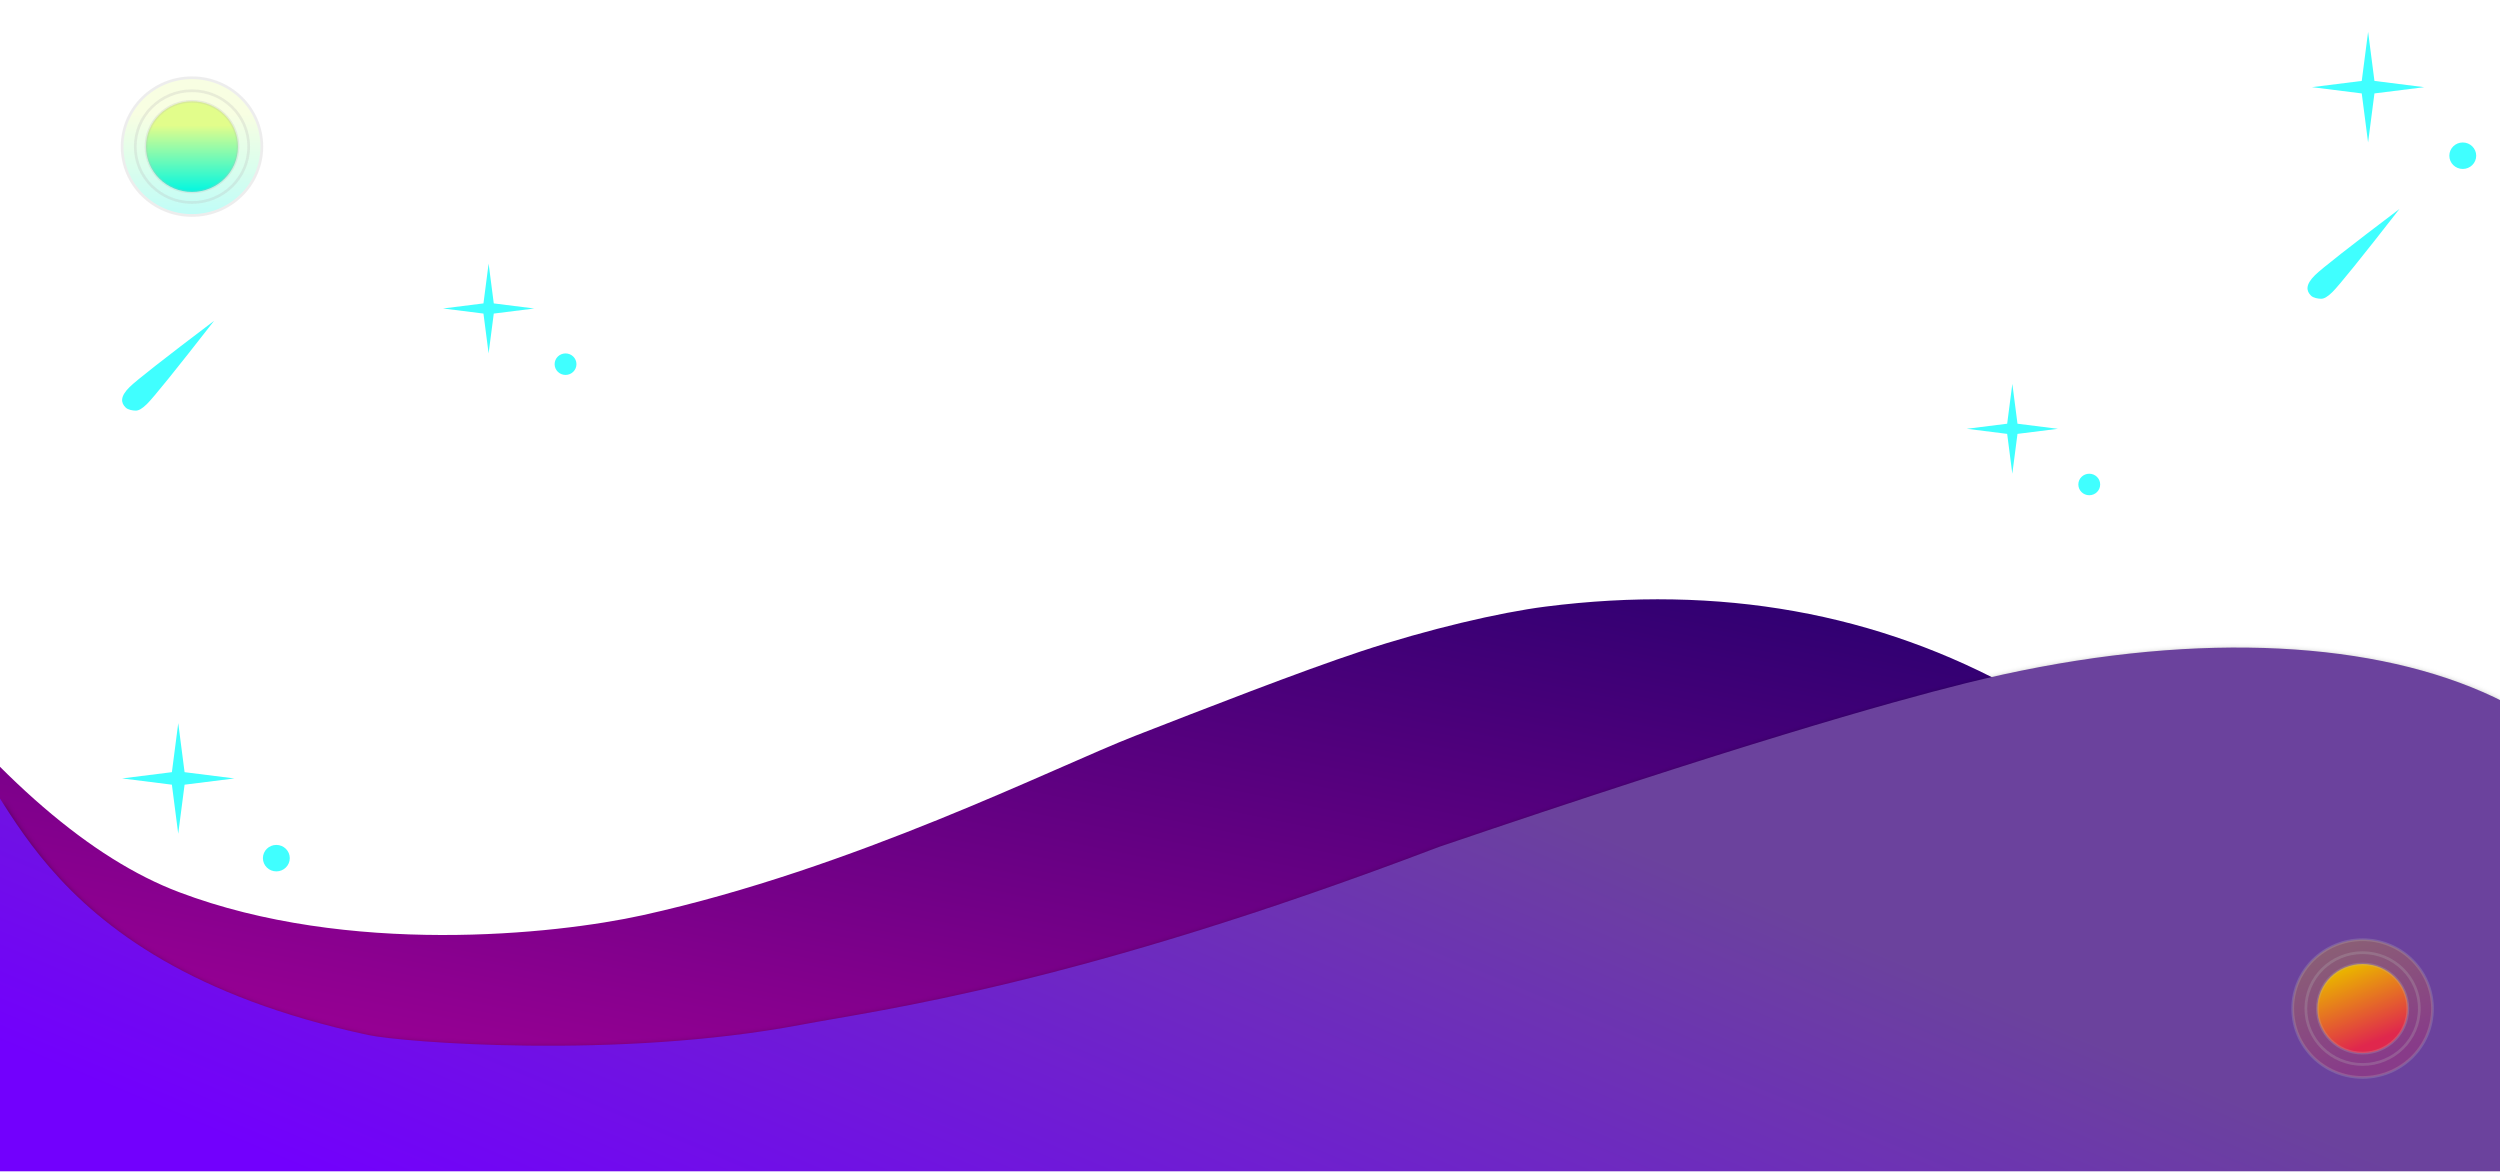
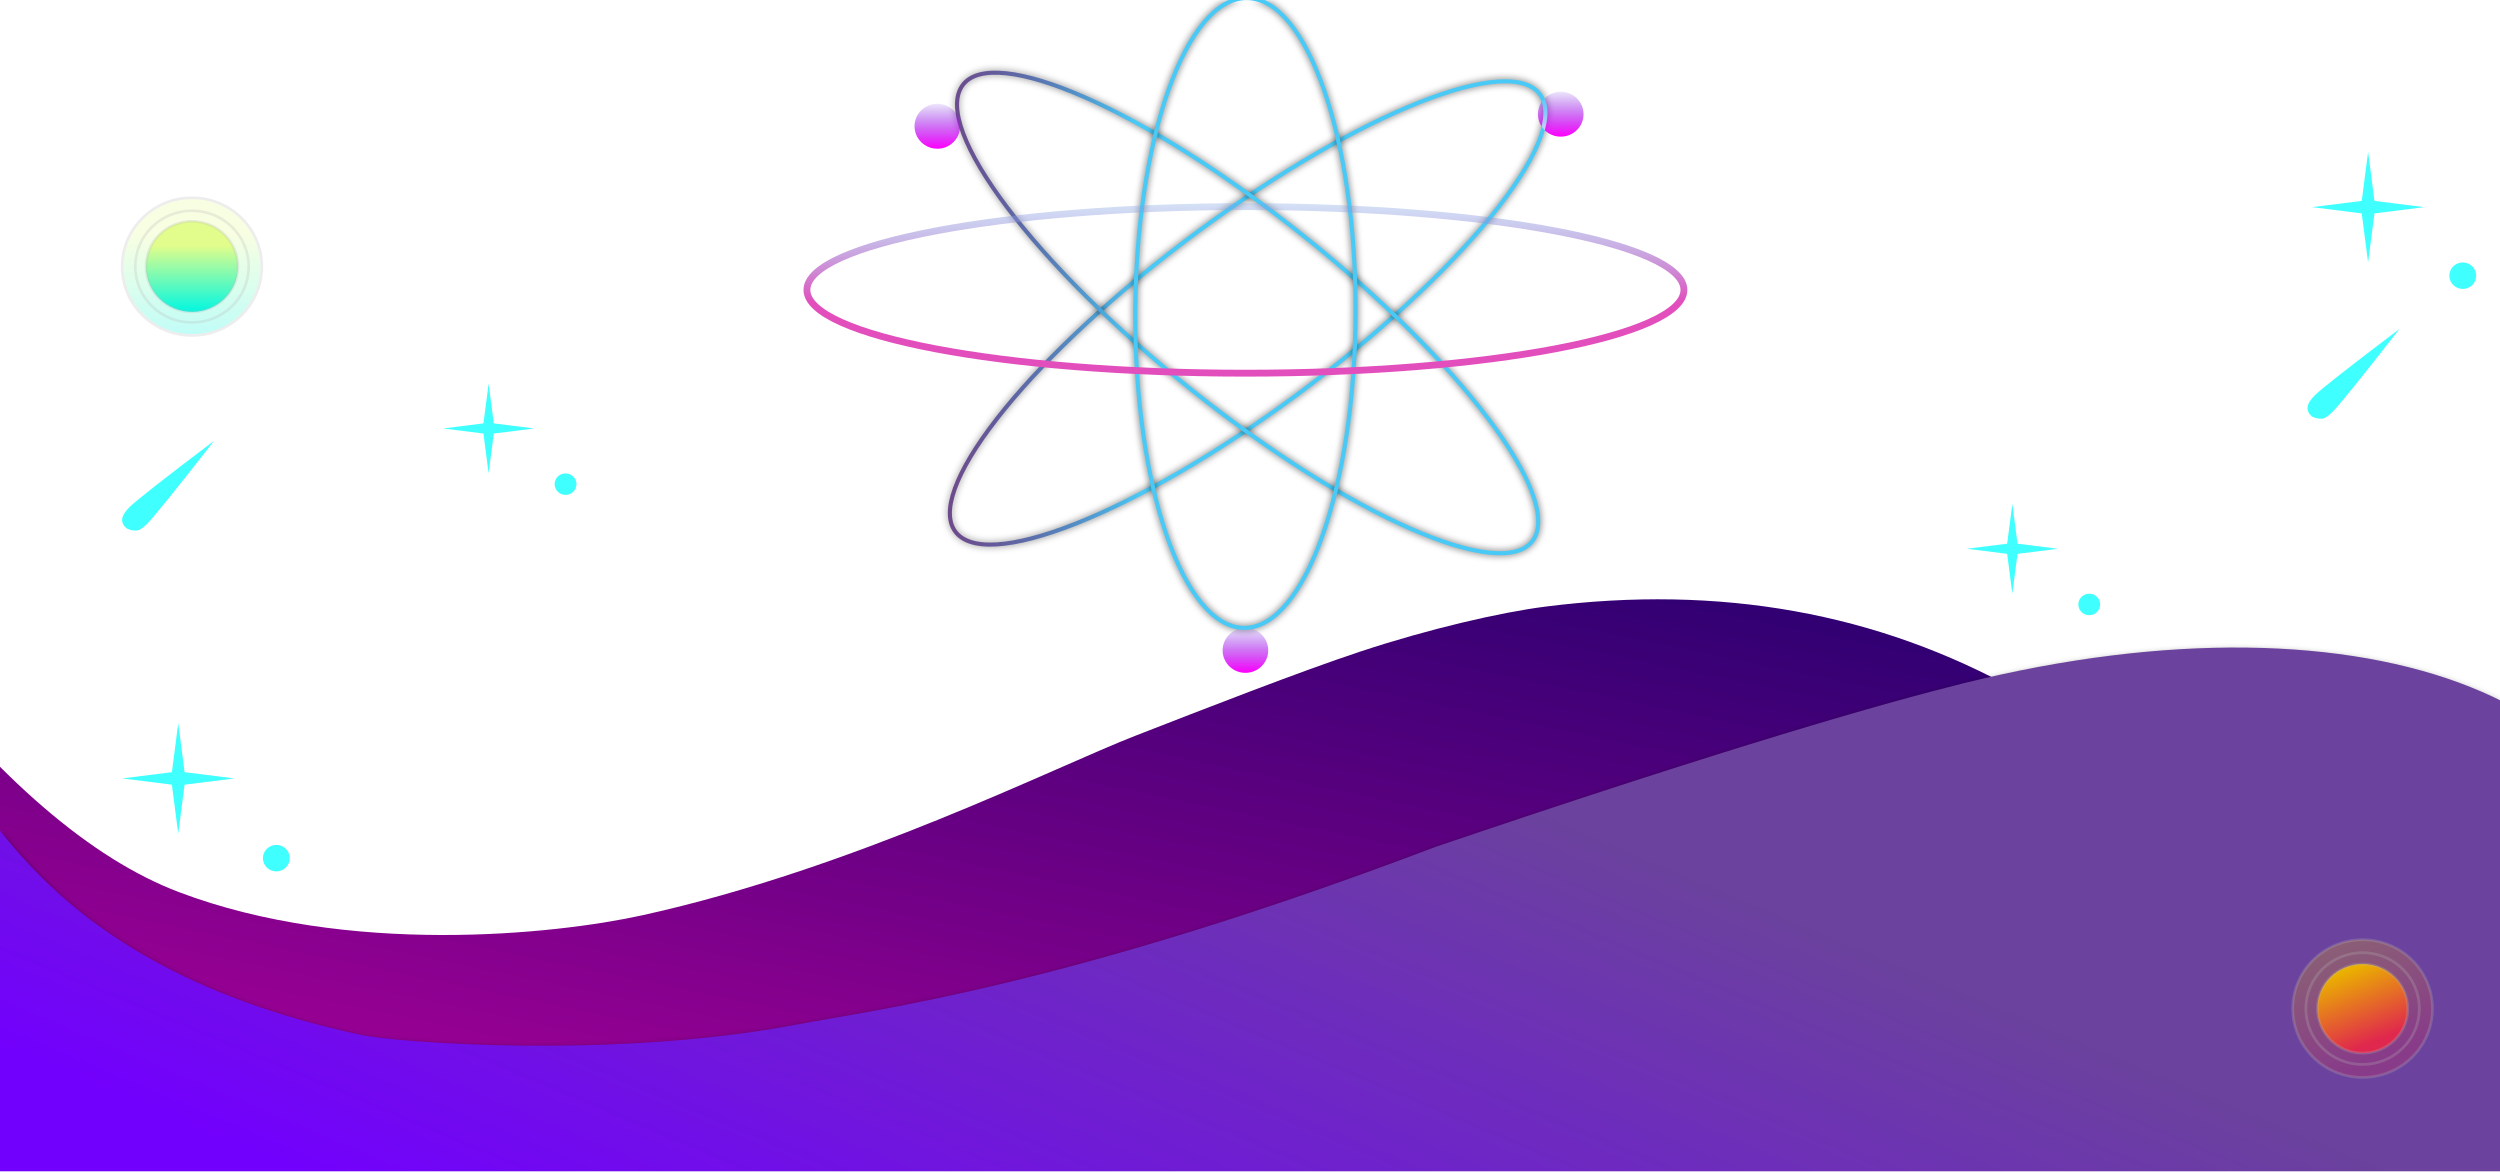
<svg xmlns="http://www.w3.org/2000/svg" style="isolation:isolate" viewBox="0 0 1366 640" width="1366pt" height="640pt">
  <defs>
-     <clipPath id="_clipPath_45aAoIS4sy8qe1JL37N60ZJl8EhrhYEG">
+     <clipPath id="_clipPath_UySvwTQTuQpJEyukS1C6h7O5Z6C5Fi1D">
      <rect width="1366" height="640" />
    </clipPath>
  </defs>
-   <g clip-path="url(#_clipPath_45aAoIS4sy8qe1JL37N60ZJl8EhrhYEG)">
+   <g clip-path="url(#_clipPath_UySvwTQTuQpJEyukS1C6h7O5Z6C5Fi1D)">
    <g>
-       <linearGradient id="_lgradient_20" x1="-0.148" y1="0.732" x2="0.875" y2="-0.22" gradientTransform="matrix(1364,0,0,265.67,-57,327.456)" gradientUnits="userSpaceOnUse">
+       <linearGradient id="_lgradient_53" x1="-0.148" y1="0.732" x2="0.875" y2="-0.22" gradientTransform="matrix(1364,0,0,265.67,-57,327.456)" gradientUnits="userSpaceOnUse">
        <stop offset="1.304%" stop-opacity="1" style="stop-color:rgb(162,0,151)" />
        <stop offset="99.13%" stop-opacity="1" style="stop-color:rgb(25,0,106)" />
      </linearGradient>
-       <path d=" M -55 355.929 Q 25.867 460.211 97.764 487.449 C 190.238 522.484 302.95 510.699 351.072 500.087 C 466.321 474.674 576.388 419.132 620.174 402.087 C 657.81 387.436 710.191 366.961 743.532 355.929 C 780.253 343.779 819.494 334.627 844.437 331.454 Q 1130.445 295.071 1307 589.775 L -57 593.126 L -55 355.929 Z " fill="url(#_lgradient_20)" />
+       <path d=" M -55 355.929 Q 25.867 460.211 97.764 487.449 C 190.238 522.484 302.95 510.699 351.072 500.087 C 466.321 474.674 576.388 419.132 620.174 402.087 C 657.81 387.436 710.191 366.961 743.532 355.929 C 780.253 343.779 819.494 334.627 844.437 331.454 Q 1130.445 295.071 1307 589.775 L -57 593.126 L -55 355.929 Z " fill="url(#_lgradient_53)" />
      <defs>
-         <filter id="kWwHWuvPMNur1OQfBOpJ9rUz14SFvqHK" x="-200%" y="-200%" width="400%" height="400%" filterUnits="objectBoundingBox" color-interpolation-filters="sRGB">
+         <filter id="G6txwd3jVtgs0yhdOkNhQJijmwepJ4qq" x="-200%" y="-200%" width="400%" height="400%" filterUnits="objectBoundingBox" color-interpolation-filters="sRGB">
          <feGaussianBlur in="SourceGraphic" stdDeviation="2.147" />
          <feOffset dx="0" dy="2" result="pf_100_offsetBlur" />
          <feFlood flood-color="#000000" flood-opacity="0.65" />
          <feComposite in2="pf_100_offsetBlur" operator="in" result="pf_100_dropShadow" />
          <feBlend in="SourceGraphic" in2="pf_100_dropShadow" mode="normal" />
        </filter>
      </defs>
-       <g filter="url(#kWwHWuvPMNur1OQfBOpJ9rUz14SFvqHK)">
-         <linearGradient id="_lgradient_21" x1="0.77" y1="0.539" x2="0.173" y2="0.853" gradientTransform="matrix(1530.499,0,0,345.638,-82.499,353.818)" gradientUnits="userSpaceOnUse">
+       <g filter="url(#G6txwd3jVtgs0yhdOkNhQJijmwepJ4qq)">
+         <linearGradient id="_lgradient_54" x1="0.77" y1="0.539" x2="0.173" y2="0.853" gradientTransform="matrix(1535,0,0,345.638,-87,353.818)" gradientUnits="userSpaceOnUse">
          <stop offset="2.174%" stop-opacity="1" style="stop-color:rgb(107,66,157)" />
          <stop offset="99.13%" stop-opacity="1" style="stop-color:rgb(114,0,253)" />
        </linearGradient>
-         <path d=" M -24.927 408.621 C 5.185 415.247 8.737 524.204 201.151 565.521 C 219.851 569.536 337.738 578.871 437.679 559.936 C 481.087 551.712 587.133 538.553 786.206 462.767 C 948.643 407.498 1030.951 384.059 1073.68 373.409 C 1295.915 318.018 1464.678 383.648 1446.685 525.313 L 1431.759 699.456 L -82.499 693.963 L -24.927 408.621 Z " fill="url(#_lgradient_21)" />
+         <path d=" M -41 408 C -10.8 414.626 4.504 524.204 197.484 565.521 C 216.24 569.536 334.473 578.871 434.708 559.936 C 478.244 551.712 584.601 538.553 784.26 462.767 C 947.175 407.498 1029.725 384.059 1072.579 373.409 C 1295.468 318.018 1464.727 383.648 1446.681 525.313 L 1431.712 699.456 L -87 693.963 L -41 408 Z " fill="url(#_lgradient_54)" />
+       </g>
+     </g>
+     <g>
+       <defs>
+         <filter id="aL2yE49Usv9R6TPpOsBOjh9qyjrnOaBm" x="-200%" y="-200%" width="400%" height="400%" filterUnits="objectBoundingBox" color-interpolation-filters="sRGB">
+           <feGaussianBlur in="SourceGraphic" stdDeviation="2.147" />
+           <feOffset dx="0" dy="0" result="pf_100_offsetBlur" />
+           <feFlood flood-color="#000000" flood-opacity="0.65" />
+           <feComposite in2="pf_100_offsetBlur" operator="in" result="pf_100_dropShadow" />
+           <feBlend in="SourceGraphic" in2="pf_100_dropShadow" mode="normal" />
+         </filter>
+       </defs>
+       <g filter="url(#aL2yE49Usv9R6TPpOsBOjh9qyjrnOaBm)">
+         <linearGradient id="_lgradient_55" x1="4.996003610813204e-16" y1="0.5" x2="1" y2="0.5">
+           <stop offset="53.478%" stop-opacity="0.67" style="stop-color:rgb(61,9,107)" />
+           <stop offset="95.652%" stop-opacity="1" style="stop-color:rgb(73,201,246)" />
+         </linearGradient>
+         <path d=" M 524.737 293.246 C 501.18 275.171 552.391 205.723 639.025 138.258 C 725.66 70.792 815.121 30.693 838.678 48.767 C 862.235 66.842 811.025 136.29 724.39 203.756 C 637.756 271.222 548.294 311.321 524.737 293.246 Z " fill="none" vector-effect="non-scaling-stroke" stroke-width="3" stroke="url(#_lgradient_55)" stroke-linejoin="miter" stroke-linecap="square" stroke-miterlimit="3" style="mix-blend-mode:lighten;" />
+       </g>
+       <defs>
+         <filter id="BcjgeBiUOuJWvZabcaVqWxObv9FcuDcq" x="-200%" y="-200%" width="400%" height="400%" filterUnits="objectBoundingBox" color-interpolation-filters="sRGB">
+           <feGaussianBlur in="SourceGraphic" stdDeviation="2.147" />
+           <feOffset dx="0" dy="0" result="pf_100_offsetBlur" />
+           <feFlood flood-color="#000000" flood-opacity="0.65" />
+           <feComposite in2="pf_100_offsetBlur" operator="in" result="pf_100_dropShadow" />
+           <feBlend in="SourceGraphic" in2="pf_100_dropShadow" mode="normal" />
+         </filter>
+       </defs>
+       <g filter="url(#BcjgeBiUOuJWvZabcaVqWxObv9FcuDcq)">
+         <linearGradient id="_lgradient_56" x1="4.996003610813204e-16" y1="0.5" x2="1" y2="0.5">
+           <stop offset="53.478%" stop-opacity="0.67" style="stop-color:rgb(61,9,107)" />
+           <stop offset="95.652%" stop-opacity="1" style="stop-color:rgb(73,201,246)" />
+         </linearGradient>
+         <path d=" M 838.889 292.984 C 826.53 319.764 746.067 286.851 659.316 219.53 C 572.566 152.209 512.169 75.811 524.527 49.03 C 536.885 22.249 617.349 55.163 704.099 122.484 C 790.85 189.805 851.247 266.203 838.889 292.984 Z " fill="none" vector-effect="non-scaling-stroke" stroke-width="3" stroke="url(#_lgradient_56)" stroke-linejoin="miter" stroke-linecap="square" stroke-miterlimit="3" style="mix-blend-mode:lighten;" />
+       </g>
+       <defs>
+         <filter id="wkC1vxXhgyMYDD96GFObKioe0l40UNPy" x="-200%" y="-200%" width="400%" height="400%" filterUnits="objectBoundingBox" color-interpolation-filters="sRGB">
+           <feGaussianBlur in="SourceGraphic" stdDeviation="2.147" />
+           <feOffset dx="0" dy="0" result="pf_100_offsetBlur" />
+           <feFlood flood-color="#000000" flood-opacity="0.65" />
+           <feComposite in2="pf_100_offsetBlur" operator="in" result="pf_100_dropShadow" />
+           <feBlend in="SourceGraphic" in2="pf_100_dropShadow" mode="normal" />
+         </filter>
+       </defs>
+       <g filter="url(#wkC1vxXhgyMYDD96GFObKioe0l40UNPy)">
+         <linearGradient id="_lgradient_57" x1="4.996003610813204e-16" y1="0.5" x2="1" y2="0.5">
+           <stop offset="53.478%" stop-opacity="0.67" style="stop-color:rgb(61,9,107)" />
+           <stop offset="95.652%" stop-opacity="1" style="stop-color:rgb(73,201,246)" />
+         </linearGradient>
+         <path d=" M 681.23 -1.076 C 714.451 -0.939 741.095 76.28 740.692 171.255 C 740.289 266.23 712.99 343.226 679.77 343.089 C 646.549 342.953 619.905 265.734 620.308 170.759 C 620.711 75.784 648.01 -1.213 681.23 -1.076 Z " fill="none" vector-effect="non-scaling-stroke" stroke-width="3" stroke="url(#_lgradient_57)" stroke-linejoin="miter" stroke-linecap="square" stroke-miterlimit="3" style="mix-blend-mode:lighten;" />
+       </g>
+       <linearGradient id="_lgradient_58" x1="0.5" y1="-0.008" x2="0.5" y2="1.22">
+         <stop offset="1.739%" stop-opacity="0" style="stop-color:rgb(73,201,246)" />
+         <stop offset="96.522%" stop-opacity="1" style="stop-color:rgb(226,78,188)" />
+       </linearGradient>
+       <ellipse vector-effect="non-scaling-stroke" cx="680.5" cy="158.402" rx="239.597" ry="45.51" fill="none" stroke-width="5" stroke="url(#_lgradient_58)" stroke-linejoin="miter" stroke-linecap="square" stroke-miterlimit="3" />
+       <g style="mix-blend-mode:screen;">
+         <linearGradient id="_lgradient_59" x1="0.5" y1="-0.018" x2="0.5" y2="1.009" gradientTransform="matrix(24.919,0,0,24.554,668.04,343.09)" gradientUnits="userSpaceOnUse">
+           <stop offset="1.739%" stop-opacity="0.1" style="stop-color:rgb(89,0,218)" />
+           <stop offset="99.13%" stop-opacity="1" style="stop-color:rgb(255,0,255)" />
+         </linearGradient>
+         <ellipse vector-effect="non-scaling-stroke" cx="680.5" cy="355.367" rx="12.46" ry="12.277" fill="url(#_lgradient_59)" />
+       </g>
+       <g style="mix-blend-mode:screen;">
+         <linearGradient id="_lgradient_60" x1="0.5" y1="-0.018" x2="0.5" y2="1.009" gradientTransform="matrix(24.919,0,0,24.554,840.329,50.115)" gradientUnits="userSpaceOnUse">
+           <stop offset="1.739%" stop-opacity="0.1" style="stop-color:rgb(89,0,218)" />
+           <stop offset="99.13%" stop-opacity="1" style="stop-color:rgb(255,0,255)" />
+         </linearGradient>
+         <ellipse vector-effect="non-scaling-stroke" cx="852.788" cy="62.392" rx="12.46" ry="12.277" fill="url(#_lgradient_60)" />
+       </g>
+       <g style="mix-blend-mode:screen;">
+         <linearGradient id="_lgradient_61" x1="0.5" y1="-0.018" x2="0.5" y2="1.009" gradientTransform="matrix(24.919,0,0,24.554,499.7,56.703)" gradientUnits="userSpaceOnUse">
+           <stop offset="1.739%" stop-opacity="0.1" style="stop-color:rgb(89,0,218)" />
+           <stop offset="99.13%" stop-opacity="1" style="stop-color:rgb(255,0,255)" />
+         </linearGradient>
+         <ellipse vector-effect="non-scaling-stroke" cx="512.159" cy="68.98" rx="12.46" ry="12.277" fill="url(#_lgradient_61)" />
      </g>
    </g>
    <g>
      <g opacity="0.25">
-         <linearGradient id="_lgradient_22" x1="0.522" y1="0.266" x2="0.522" y2="1.022" gradientTransform="matrix(76.353,0,0,75.233,66.722,42.496)" gradientUnits="userSpaceOnUse">
+         <linearGradient id="_lgradient_62" x1="0.522" y1="0.266" x2="0.522" y2="1.022" gradientTransform="matrix(76.353,0,0,75.233,66.722,108.05)" gradientUnits="userSpaceOnUse">
          <stop offset="0%" stop-opacity="1" style="stop-color:rgb(226,253,139)" />
          <stop offset="97.826%" stop-opacity="1" style="stop-color:rgb(0,247,226)" />
        </linearGradient>
-         <ellipse vector-effect="non-scaling-stroke" cx="104.898" cy="80.113" rx="38.176" ry="37.617" fill="url(#_lgradient_22)" stroke-width="2" stroke="rgb(185,185,185)" stroke-linejoin="miter" stroke-linecap="square" stroke-miterlimit="3" />
+         <ellipse vector-effect="non-scaling-stroke" cx="104.898" cy="145.667" rx="38.176" ry="37.617" fill="url(#_lgradient_62)" stroke-width="2" stroke="rgb(185,185,185)" stroke-linejoin="miter" stroke-linecap="square" stroke-miterlimit="3" />
      </g>
-       <ellipse vector-effect="non-scaling-stroke" cx="104.898" cy="80.113" rx="30.99" ry="30.536" fill="none" stroke-width="2" stroke="rgb(185,185,185)" stroke-opacity="0.25" stroke-linejoin="miter" stroke-linecap="square" stroke-miterlimit="3" />
-       <ellipse vector-effect="non-scaling-stroke" cx="104.898" cy="80.113" rx="38.176" ry="37.617" fill="none" />
-       <linearGradient id="_lgradient_23" x1="0.522" y1="0.266" x2="0.522" y2="1.022" gradientTransform="matrix(50.276,0,0,49.539,79.76,55.344)" gradientUnits="userSpaceOnUse">
+       <ellipse vector-effect="non-scaling-stroke" cx="104.898" cy="145.667" rx="30.99" ry="30.536" fill="none" stroke-width="2" stroke="rgb(185,185,185)" stroke-opacity="0.25" stroke-linejoin="miter" stroke-linecap="square" stroke-miterlimit="3" />
+       <ellipse vector-effect="non-scaling-stroke" cx="104.898" cy="145.667" rx="38.176" ry="37.617" fill="none" />
+       <linearGradient id="_lgradient_63" x1="0.522" y1="0.266" x2="0.522" y2="1.022" gradientTransform="matrix(50.276,0,0,49.539,79.76,120.898)" gradientUnits="userSpaceOnUse">
        <stop offset="0%" stop-opacity="1" style="stop-color:rgb(226,253,139)" />
        <stop offset="97.826%" stop-opacity="1" style="stop-color:rgb(0,247,226)" />
      </linearGradient>
-       <ellipse vector-effect="non-scaling-stroke" cx="104.898" cy="80.113" rx="25.138" ry="24.769" fill="url(#_lgradient_23)" stroke-width="2" stroke="rgb(185,185,185)" stroke-opacity="0.25" stroke-linejoin="miter" stroke-linecap="square" stroke-miterlimit="3" />
+       <ellipse vector-effect="non-scaling-stroke" cx="104.898" cy="145.667" rx="25.138" ry="24.769" fill="url(#_lgradient_63)" stroke-width="2" stroke="rgb(185,185,185)" stroke-opacity="0.25" stroke-linejoin="miter" stroke-linecap="square" stroke-miterlimit="3" />
    </g>
    <g>
-       <linearGradient id="_lgradient_24" x1="0.178" y1="0.128" x2="0.51" y2="0.949" gradientTransform="matrix(76.373,0,0,75.253,1252.734,513.456)" gradientUnits="userSpaceOnUse">
+       <linearGradient id="_lgradient_64" x1="0.178" y1="0.128" x2="0.51" y2="0.949" gradientTransform="matrix(76.373,0,0,75.253,1252.734,513.456)" gradientUnits="userSpaceOnUse">
        <stop offset="0%" stop-opacity="1" style="stop-color:rgb(234,177,0)" />
        <stop offset="96.957%" stop-opacity="1" style="stop-color:rgb(224,39,77)" />
      </linearGradient>
-       <ellipse vector-effect="non-scaling-stroke" cx="1290.921" cy="551.083" rx="38.186" ry="37.626" fill="url(#_lgradient_24)" fill-opacity="0.25" stroke-width="2" stroke="rgb(185,185,185)" stroke-opacity="0.25" stroke-linejoin="miter" stroke-linecap="square" stroke-miterlimit="3" />
-       <linearGradient id="_lgradient_25" x1="0.178" y1="0.128" x2="0.51" y2="0.949" gradientTransform="matrix(49.418,0,0,48.693,1266.212,526.736)" gradientUnits="userSpaceOnUse">
+       <ellipse vector-effect="non-scaling-stroke" cx="1290.921" cy="551.083" rx="38.186" ry="37.626" fill="url(#_lgradient_64)" fill-opacity="0.25" stroke-width="2" stroke="rgb(185,185,185)" stroke-opacity="0.25" stroke-linejoin="miter" stroke-linecap="square" stroke-miterlimit="3" />
+       <linearGradient id="_lgradient_65" x1="0.178" y1="0.128" x2="0.51" y2="0.949" gradientTransform="matrix(49.418,0,0,48.693,1266.212,526.736)" gradientUnits="userSpaceOnUse">
        <stop offset="0%" stop-opacity="1" style="stop-color:rgb(234,177,0)" />
        <stop offset="96.957%" stop-opacity="1" style="stop-color:rgb(224,39,77)" />
      </linearGradient>
-       <ellipse vector-effect="non-scaling-stroke" cx="1290.921" cy="551.083" rx="24.709" ry="24.347" fill="url(#_lgradient_25)" stroke-width="2" stroke="rgb(185,185,185)" stroke-opacity="0.25" stroke-linejoin="miter" stroke-linecap="square" stroke-miterlimit="3" />
+       <ellipse vector-effect="non-scaling-stroke" cx="1290.921" cy="551.083" rx="24.709" ry="24.347" fill="url(#_lgradient_65)" stroke-width="2" stroke="rgb(185,185,185)" stroke-opacity="0.25" stroke-linejoin="miter" stroke-linecap="square" stroke-miterlimit="3" />
      <ellipse vector-effect="non-scaling-stroke" cx="1290.921" cy="551.083" rx="30.998" ry="30.544" fill="none" stroke-width="2" stroke="rgb(185,185,185)" stroke-opacity="0.25" stroke-linejoin="miter" stroke-linecap="square" stroke-miterlimit="3" />
    </g>
    <path d=" M 128.051 425.341 L 100.855 428.753 L 97.379 455.549 L 93.916 428.751 L 66.722 425.327 L 93.918 421.914 L 97.393 395.119 L 100.856 421.916 L 128.051 425.341 Z " fill="rgb(0,255,255)" fill-opacity="0.75" />
-     <path d=" M 1324.59 47.639 L 1297.394 51.051 L 1293.919 77.847 L 1290.456 51.049 L 1263.261 47.625 L 1290.457 44.213 L 1293.933 17.417 L 1297.396 44.214 L 1324.59 47.639 Z " fill="rgb(0,255,255)" fill-opacity="0.75" />
-     <path d=" M 291.894 168.564 L 269.797 171.336 L 266.973 193.108 L 264.159 171.335 L 242.064 168.552 L 264.161 165.78 L 266.985 144.008 L 269.798 165.781 L 291.894 168.564 Z " fill="rgb(0,255,255)" fill-opacity="0.75" />
-     <path d=" M 1124.451 234.3 L 1102.354 237.072 L 1099.53 258.843 L 1096.716 237.071 L 1074.621 234.288 L 1096.718 231.516 L 1099.542 209.744 L 1102.355 231.517 L 1124.451 234.3 Z " fill="rgb(0,255,255)" fill-opacity="0.75" />
+     <path d=" M 1324.59 113.193 L 1297.394 116.605 L 1293.919 143.401 L 1290.456 116.603 L 1263.261 113.178 L 1290.457 109.766 L 1293.933 82.971 L 1297.396 109.768 L 1324.59 113.193 Z " fill="rgb(0,255,255)" fill-opacity="0.75" />
+     <path d=" M 291.894 234.117 L 269.797 236.89 L 266.973 258.661 L 264.159 236.889 L 242.064 234.106 L 264.161 231.334 L 266.985 209.562 L 269.798 231.335 L 291.894 234.117 Z " fill="rgb(0,255,255)" fill-opacity="0.75" />
+     <path d=" M 1124.451 299.853 L 1102.354 302.626 L 1099.53 324.397 L 1096.716 302.624 L 1074.621 299.842 L 1096.718 297.069 L 1099.542 275.298 L 1102.355 297.071 L 1124.451 299.853 Z " fill="rgb(0,255,255)" fill-opacity="0.75" />
    <ellipse vector-effect="non-scaling-stroke" cx="150.992" cy="468.895" rx="7.342" ry="7.235" fill="rgb(0,255,255)" fill-opacity="0.75" />
-     <ellipse vector-effect="non-scaling-stroke" cx="1345.658" cy="85.082" rx="7.342" ry="7.235" fill="rgb(0,255,255)" fill-opacity="0.75" />
-     <ellipse vector-effect="non-scaling-stroke" cx="309.011" cy="198.986" rx="5.966" ry="5.878" fill="rgb(0,255,255)" fill-opacity="0.75" />
-     <ellipse vector-effect="non-scaling-stroke" cx="1141.568" cy="264.722" rx="5.966" ry="5.878" fill="rgb(0,255,255)" fill-opacity="0.75" />
-     <path d=" M 70.854 211.44 Q 76.256 206.118 116.994 175.282 Q 85.699 215.423 80.298 220.745 C 77.597 223.406 75.705 224.38 74.163 224.367 C 72.621 224.355 69.959 223.962 68.656 222.678 C 66.05 220.11 65.453 216.763 70.854 211.44 Z " fill="rgb(0,255,255)" fill-opacity="0.75" />
-     <path d=" M 1264.945 150.318 Q 1270.346 144.996 1311.084 114.16 Q 1279.79 154.301 1274.388 159.623 C 1271.687 162.284 1269.796 163.258 1268.254 163.245 C 1266.712 163.232 1264.049 162.84 1262.746 161.556 C 1260.14 158.988 1259.543 155.64 1264.945 150.318 Z " fill="rgb(0,255,255)" fill-opacity="0.75" />
+     <ellipse vector-effect="non-scaling-stroke" cx="1345.658" cy="150.635" rx="7.342" ry="7.235" fill="rgb(0,255,255)" fill-opacity="0.75" />
+     <ellipse vector-effect="non-scaling-stroke" cx="309.011" cy="264.54" rx="5.966" ry="5.878" fill="rgb(0,255,255)" fill-opacity="0.75" />
+     <ellipse vector-effect="non-scaling-stroke" cx="1141.568" cy="330.275" rx="5.966" ry="5.878" fill="rgb(0,255,255)" fill-opacity="0.75" />
+     <path d=" M 70.854 276.994 Q 76.256 271.672 116.994 240.836 Q 85.699 280.977 80.298 286.299 C 77.597 288.96 75.705 289.934 74.163 289.921 C 72.621 289.908 69.959 289.516 68.656 288.232 C 66.05 285.664 65.453 282.316 70.854 276.994 Z " fill="rgb(0,255,255)" fill-opacity="0.75" />
+     <path d=" M 1264.945 215.872 Q 1270.346 210.55 1311.084 179.713 Q 1279.79 219.855 1274.388 225.177 C 1271.687 227.838 1269.796 228.812 1268.254 228.799 C 1266.712 228.786 1264.049 228.393 1262.746 227.109 C 1260.14 224.542 1259.543 221.194 1264.945 215.872 Z " fill="rgb(0,255,255)" fill-opacity="0.75" />
  </g>
</svg>
